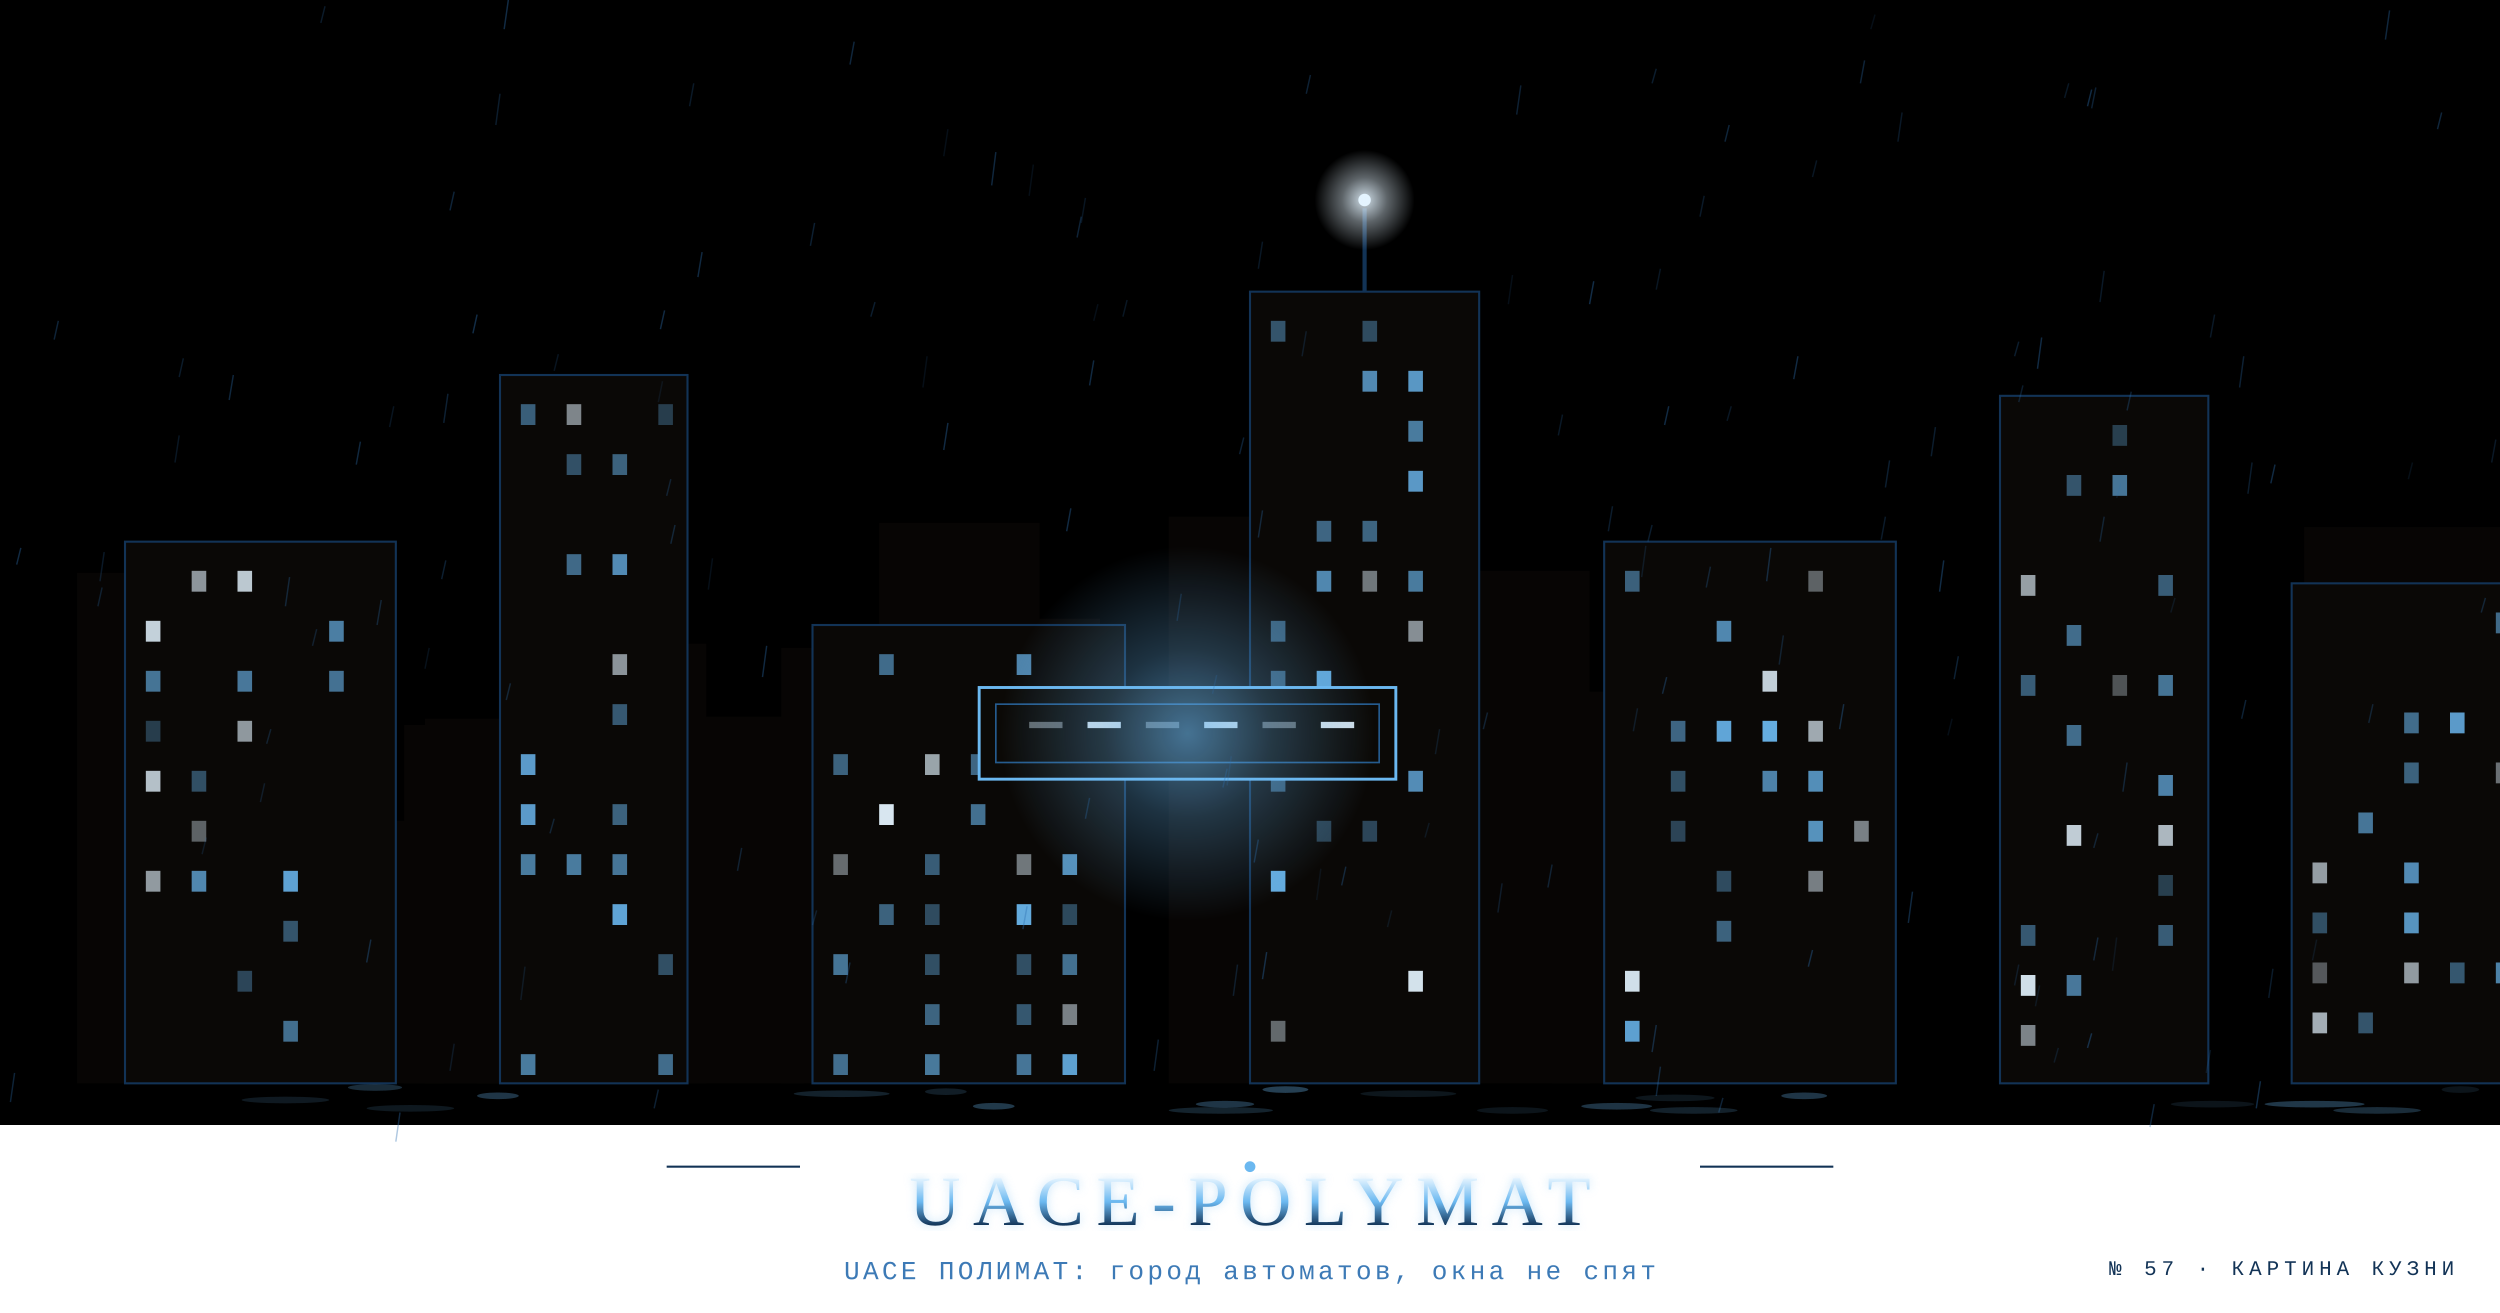
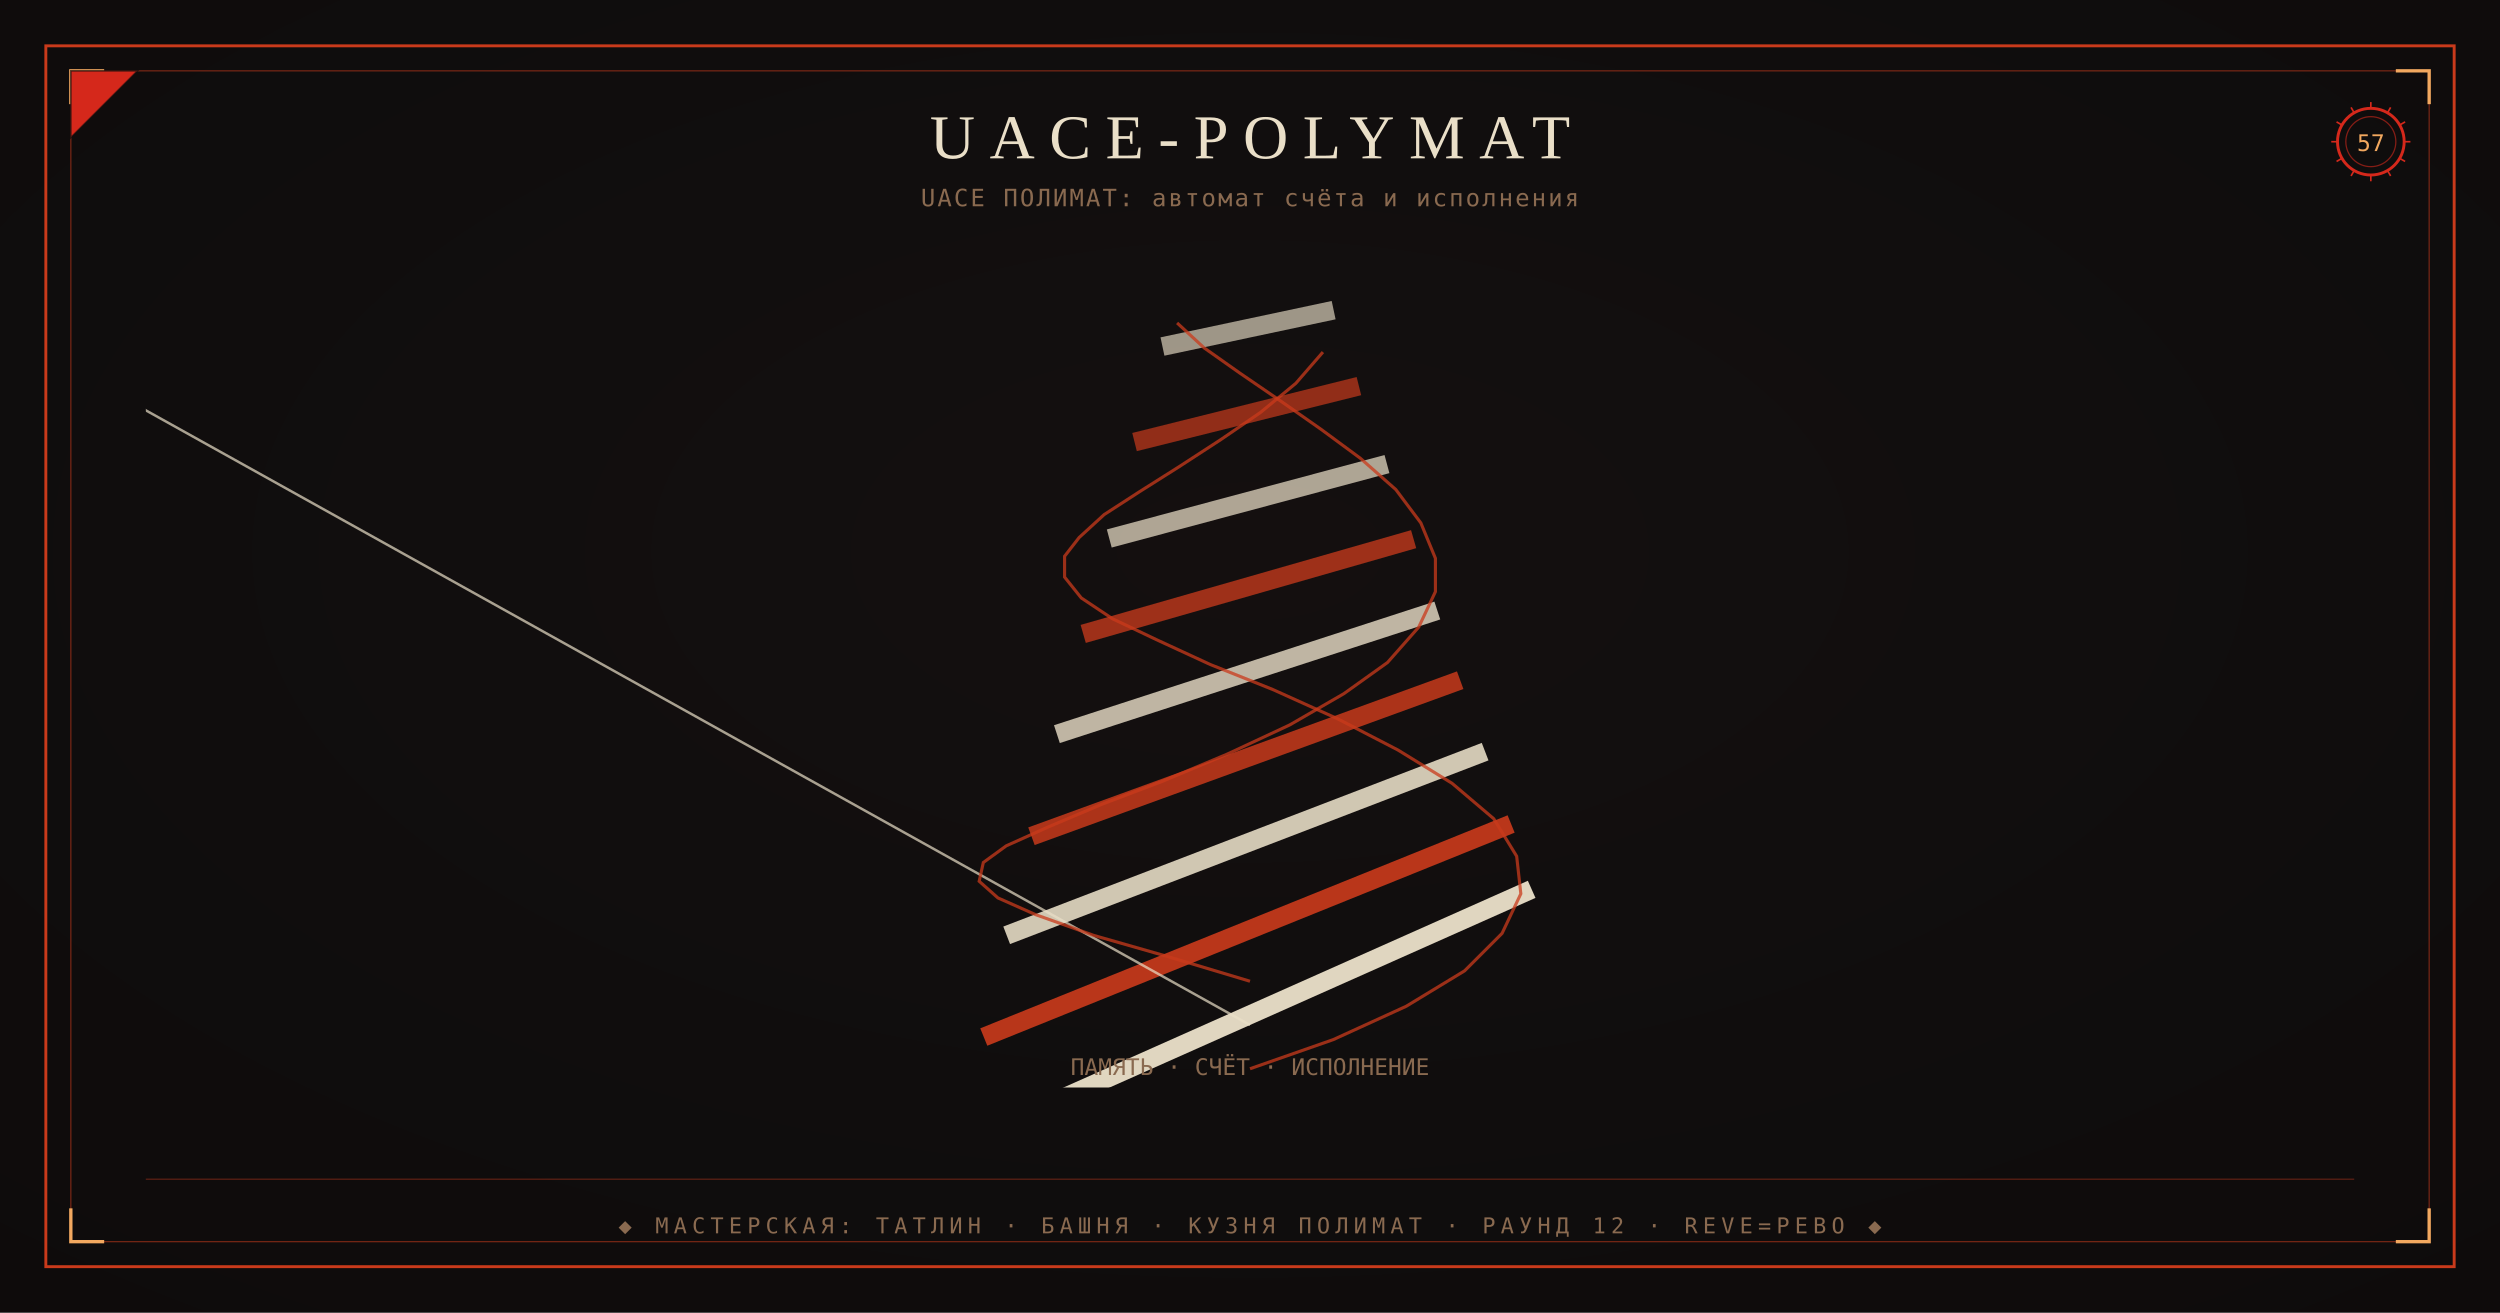
- <svg xmlns="http://www.w3.org/2000/svg" viewBox="0 0 1200 630" width="1200" height="630" role="img">
-   <defs>
-     <linearGradient id="bg" x1="0" y1="0" x2="0" y2="1">
-       <stop offset="0" stop-color="#030202" />
-       <stop offset=".55" stop-color="#0A0705" />
-       <stop offset="1" stop-color="#060403" />
-     </linearGradient>
-     <radialGradient id="vig" cx=".5" cy=".46" r=".75">
-       <stop offset=".55" stop-color="#000" stop-opacity="0" />
-       <stop offset="1" stop-color="#000" stop-opacity=".82" />
-     </radialGradient>
-   </defs>
-   <rect width="1200" height="540" fill="url(#bg)" />
-   <defs>
-     <filter id="neb" x="-20%" y="-20%" width="140%" height="140%">
-       <feTurbulence type="fractalNoise" baseFrequency="0.003 0.012" numOctaves="4" seed="280" result="n" />
-       <feColorMatrix in="n" type="matrix" values="0 0 0 0 0.420  0 0 0 0 0.722  0 0 0 0 0.941  0 0 0 0.72 -0.32" />
-       <feGaussianBlur stdDeviation="2" />
-     </filter>
-     <filter id="neb2" x="-20%" y="-20%" width="140%" height="140%">
-       <feTurbulence type="fractalNoise" baseFrequency="0.007 0.004" numOctaves="3" seed="287" result="n" />
-       <feColorMatrix in="n" type="matrix" values="0 0 0 0 0.788  0 0 0 0 0.659  0 0 0 0 0.361  0 0 0 0.50 -0.52" />
-       <feGaussianBlur stdDeviation="1.6" />
-     </filter>
-     <radialGradient id="gl">
-       <stop offset="0" stop-color="#6BB8F0" stop-opacity="0.6" />
-       <stop offset=".45" stop-color="#6BB8F0" stop-opacity="0.27" />
-       <stop offset="1" stop-color="#6BB8F0" stop-opacity="0" />
-     </radialGradient>
-     <radialGradient id="sg">
-       <stop offset="0" stop-color="#E4F4FF" stop-opacity="0.9" />
-       <stop offset=".45" stop-color="#E4F4FF" stop-opacity="0.41" />
-       <stop offset="1" stop-color="#E4F4FF" stop-opacity="0" />
-     </radialGradient>
-   </defs>
-   <rect width="1200" height="540" opacity="2.20" />
-   <rect x="375" y="311" width="81" height="209" fill="#070504" />
-   <rect x="194" y="348" width="99" height="172" fill="#070504" />
-   <rect x="428" y="297" width="100" height="223" fill="#070504" />
-   <rect x="250" y="310" width="81" height="210" fill="#070504" />
-   <rect x="204" y="345" width="94" height="175" fill="#070504" />
-   <rect x="422" y="251" width="77" height="269" fill="#070504" />
-   <rect x="152" y="394" width="61" height="126" fill="#070504" />
-   <rect x="229" y="378" width="71" height="142" fill="#070504" />
-   <rect x="37" y="275" width="110" height="245" fill="#070504" />
-   <rect x="644" y="274" width="119" height="246" fill="#070504" />
-   <rect x="745" y="332" width="60" height="188" fill="#070504" />
-   <rect x="113" y="304" width="55" height="216" fill="#070504" />
-   <rect x="1106" y="253" width="116" height="267" fill="#070504" />
-   <rect x="561" y="248" width="94" height="272" fill="#070504" />
-   <rect x="331" y="344" width="55" height="176" fill="#070504" />
-   <rect x="279" y="309" width="60" height="211" fill="#070504" />
-   <rect x="60" y="260" width="130" height="260" fill="#0A0806" stroke="#123356" stroke-width="1" />
-   <rect x="92" y="274" width="7" height="10" fill="#E4F4FF" opacity="0.60" />
-   <rect x="114" y="274" width="7" height="10" fill="#E4F4FF" opacity="0.81" />
-   <rect x="70" y="298" width="7" height="10" fill="#E4F4FF" opacity="0.85" />
-   <rect x="158" y="298" width="7" height="10" fill="#6BB8F0" opacity="0.67" />
-   <rect x="70" y="322" width="7" height="10" fill="#6BB8F0" opacity="0.61" />
-   <rect x="114" y="322" width="7" height="10" fill="#6BB8F0" opacity="0.63" />
-   <rect x="158" y="322" width="7" height="10" fill="#6BB8F0" opacity="0.60" />
-   <rect x="70" y="346" width="7" height="10" fill="#6BB8F0" opacity="0.30" />
-   <rect x="114" y="346" width="7" height="10" fill="#E4F4FF" opacity="0.61" />
-   <rect x="70" y="370" width="7" height="10" fill="#E4F4FF" opacity="0.78" />
-   <rect x="92" y="370" width="7" height="10" fill="#6BB8F0" opacity="0.40" />
-   <rect x="92" y="394" width="7" height="10" fill="#E4F4FF" opacity="0.38" />
-   <rect x="70" y="418" width="7" height="10" fill="#E4F4FF" opacity="0.62" />
-   <rect x="92" y="418" width="7" height="10" fill="#6BB8F0" opacity="0.72" />
-   <rect x="136" y="418" width="7" height="10" fill="#6BB8F0" opacity="0.87" />
-   <rect x="136" y="442" width="7" height="10" fill="#6BB8F0" opacity="0.43" />
-   <rect x="114" y="466" width="7" height="10" fill="#6BB8F0" opacity="0.35" />
-   <rect x="136" y="490" width="7" height="10" fill="#6BB8F0" opacity="0.58" />
-   <rect x="240" y="180" width="90" height="340" fill="#0A0806" stroke="#123356" stroke-width="1" />
-   <rect x="250" y="194" width="7" height="10" fill="#6BB8F0" opacity="0.49" />
-   <rect x="272" y="194" width="7" height="10" fill="#E4F4FF" opacity="0.53" />
-   <rect x="316" y="194" width="7" height="10" fill="#6BB8F0" opacity="0.30" />
-   <rect x="272" y="218" width="7" height="10" fill="#6BB8F0" opacity="0.41" />
-   <rect x="294" y="218" width="7" height="10" fill="#6BB8F0" opacity="0.51" />
-   <rect x="272" y="266" width="7" height="10" fill="#6BB8F0" opacity="0.55" />
-   <rect x="294" y="266" width="7" height="10" fill="#6BB8F0" opacity="0.74" />
-   <rect x="294" y="314" width="7" height="10" fill="#E4F4FF" opacity="0.59" />
-   <rect x="294" y="338" width="7" height="10" fill="#6BB8F0" opacity="0.46" />
-   <rect x="250" y="362" width="7" height="10" fill="#6BB8F0" opacity="0.83" />
-   <rect x="250" y="386" width="7" height="10" fill="#6BB8F0" opacity="0.83" />
-   <rect x="294" y="386" width="7" height="10" fill="#6BB8F0" opacity="0.51" />
-   <rect x="250" y="410" width="7" height="10" fill="#6BB8F0" opacity="0.65" />
-   <rect x="272" y="410" width="7" height="10" fill="#6BB8F0" opacity="0.65" />
-   <rect x="294" y="410" width="7" height="10" fill="#6BB8F0" opacity="0.62" />
-   <rect x="294" y="434" width="7" height="10" fill="#6BB8F0" opacity="0.88" />
-   <rect x="316" y="458" width="7" height="10" fill="#6BB8F0" opacity="0.40" />
-   <rect x="250" y="506" width="7" height="10" fill="#6BB8F0" opacity="0.65" />
-   <rect x="316" y="506" width="7" height="10" fill="#6BB8F0" opacity="0.57" />
-   <rect x="390" y="300" width="150" height="220" fill="#0A0806" stroke="#123356" stroke-width="1" />
-   <rect x="422" y="314" width="7" height="10" fill="#6BB8F0" opacity="0.56" />
-   <rect x="488" y="314" width="7" height="10" fill="#6BB8F0" opacity="0.70" />
-   <rect x="488" y="338" width="7" height="10" fill="#6BB8F0" opacity="0.72" />
-   <rect x="400" y="362" width="7" height="10" fill="#6BB8F0" opacity="0.51" />
-   <rect x="444" y="362" width="7" height="10" fill="#E4F4FF" opacity="0.66" />
-   <rect x="466" y="362" width="7" height="10" fill="#6BB8F0" opacity="0.53" />
-   <rect x="422" y="386" width="7" height="10" fill="#E4F4FF" opacity="0.94" />
-   <rect x="466" y="386" width="7" height="10" fill="#6BB8F0" opacity="0.59" />
-   <rect x="400" y="410" width="7" height="10" fill="#E4F4FF" opacity="0.42" />
-   <rect x="444" y="410" width="7" height="10" fill="#6BB8F0" opacity="0.48" />
-   <rect x="488" y="410" width="7" height="10" fill="#E4F4FF" opacity="0.47" />
-   <rect x="510" y="410" width="7" height="10" fill="#6BB8F0" opacity="0.77" />
-   <rect x="422" y="434" width="7" height="10" fill="#6BB8F0" opacity="0.51" />
-   <rect x="444" y="434" width="7" height="10" fill="#6BB8F0" opacity="0.38" />
-   <rect x="488" y="434" width="7" height="10" fill="#6BB8F0" opacity="0.92" />
-   <rect x="510" y="434" width="7" height="10" fill="#6BB8F0" opacity="0.37" />
-   <rect x="400" y="458" width="7" height="10" fill="#6BB8F0" opacity="0.61" />
-   <rect x="444" y="458" width="7" height="10" fill="#6BB8F0" opacity="0.40" />
-   <rect x="488" y="458" width="7" height="10" fill="#6BB8F0" opacity="0.40" />
-   <rect x="510" y="458" width="7" height="10" fill="#6BB8F0" opacity="0.59" />
-   <rect x="444" y="482" width="7" height="10" fill="#6BB8F0" opacity="0.52" />
-   <rect x="488" y="482" width="7" height="10" fill="#6BB8F0" opacity="0.45" />
-   <rect x="510" y="482" width="7" height="10" fill="#E4F4FF" opacity="0.51" />
-   <rect x="400" y="506" width="7" height="10" fill="#6BB8F0" opacity="0.58" />
-   <rect x="444" y="506" width="7" height="10" fill="#6BB8F0" opacity="0.64" />
-   <rect x="488" y="506" width="7" height="10" fill="#6BB8F0" opacity="0.62" />
-   <rect x="510" y="506" width="7" height="10" fill="#6BB8F0" opacity="0.86" />
-   <rect x="600" y="140" width="110" height="380" fill="#0A0806" stroke="#123356" stroke-width="1" />
-   <rect x="610" y="154" width="7" height="10" fill="#6BB8F0" opacity="0.43" />
-   <rect x="654" y="154" width="7" height="10" fill="#6BB8F0" opacity="0.38" />
-   <rect x="654" y="178" width="7" height="10" fill="#6BB8F0" opacity="0.73" />
-   <rect x="676" y="178" width="7" height="10" fill="#6BB8F0" opacity="0.81" />
-   <rect x="676" y="202" width="7" height="10" fill="#6BB8F0" opacity="0.65" />
-   <rect x="676" y="226" width="7" height="10" fill="#6BB8F0" opacity="0.82" />
-   <rect x="632" y="250" width="7" height="10" fill="#6BB8F0" opacity="0.53" />
-   <rect x="654" y="250" width="7" height="10" fill="#6BB8F0" opacity="0.52" />
-   <rect x="632" y="274" width="7" height="10" fill="#6BB8F0" opacity="0.72" />
-   <rect x="654" y="274" width="7" height="10" fill="#E4F4FF" opacity="0.47" />
-   <rect x="676" y="274" width="7" height="10" fill="#6BB8F0" opacity="0.65" />
-   <rect x="610" y="298" width="7" height="10" fill="#6BB8F0" opacity="0.49" />
-   <rect x="676" y="298" width="7" height="10" fill="#E4F4FF" opacity="0.57" />
-   <rect x="610" y="322" width="7" height="10" fill="#6BB8F0" opacity="0.48" />
-   <rect x="632" y="322" width="7" height="10" fill="#6BB8F0" opacity="0.89" />
-   <rect x="610" y="346" width="7" height="10" fill="#E4F4FF" opacity="0.31" />
-   <rect x="610" y="370" width="7" height="10" fill="#6BB8F0" opacity="0.46" />
-   <rect x="676" y="370" width="7" height="10" fill="#6BB8F0" opacity="0.75" />
-   <rect x="632" y="394" width="7" height="10" fill="#6BB8F0" opacity="0.33" />
-   <rect x="654" y="394" width="7" height="10" fill="#6BB8F0" opacity="0.35" />
-   <rect x="610" y="418" width="7" height="10" fill="#6BB8F0" opacity="0.92" />
-   <rect x="676" y="466" width="7" height="10" fill="#E4F4FF" opacity="0.92" />
-   <rect x="610" y="490" width="7" height="10" fill="#E4F4FF" opacity="0.41" />
-   <line x1="655" y1="140" x2="655" y2="100" stroke="#123356" stroke-width="2" />
-   <circle cx="655" cy="96" r="3" fill="#E4F4FF" />
-   <circle cx="655.0" cy="96.0" r="24.0" fill="url(#sg)" />
-   <rect x="770" y="260" width="140" height="260" fill="#0A0806" stroke="#123356" stroke-width="1" />
-   <rect x="780" y="274" width="7" height="10" fill="#6BB8F0" opacity="0.50" />
-   <rect x="868" y="274" width="7" height="10" fill="#E4F4FF" opacity="0.38" />
-   <rect x="824" y="298" width="7" height="10" fill="#6BB8F0" opacity="0.72" />
-   <rect x="846" y="322" width="7" height="10" fill="#E4F4FF" opacity="0.84" />
-   <rect x="802" y="346" width="7" height="10" fill="#6BB8F0" opacity="0.53" />
-   <rect x="824" y="346" width="7" height="10" fill="#6BB8F0" opacity="0.89" />
-   <rect x="846" y="346" width="7" height="10" fill="#6BB8F0" opacity="0.93" />
-   <rect x="868" y="346" width="7" height="10" fill="#E4F4FF" opacity="0.68" />
-   <rect x="802" y="370" width="7" height="10" fill="#6BB8F0" opacity="0.40" />
-   <rect x="846" y="370" width="7" height="10" fill="#6BB8F0" opacity="0.69" />
-   <rect x="868" y="370" width="7" height="10" fill="#6BB8F0" opacity="0.76" />
-   <rect x="802" y="394" width="7" height="10" fill="#6BB8F0" opacity="0.34" />
-   <rect x="868" y="394" width="7" height="10" fill="#6BB8F0" opacity="0.78" />
-   <rect x="890" y="394" width="7" height="10" fill="#E4F4FF" opacity="0.51" />
-   <rect x="824" y="418" width="7" height="10" fill="#6BB8F0" opacity="0.38" />
-   <rect x="868" y="418" width="7" height="10" fill="#E4F4FF" opacity="0.50" />
-   <rect x="824" y="442" width="7" height="10" fill="#6BB8F0" opacity="0.51" />
-   <rect x="780" y="466" width="7" height="10" fill="#E4F4FF" opacity="0.91" />
-   <rect x="780" y="490" width="7" height="10" fill="#6BB8F0" opacity="0.86" />
-   <rect x="960" y="190" width="100" height="330" fill="#0A0806" stroke="#123356" stroke-width="1" />
-   <rect x="1014" y="204" width="7" height="10" fill="#6BB8F0" opacity="0.31" />
-   <rect x="992" y="228" width="7" height="10" fill="#6BB8F0" opacity="0.43" />
-   <rect x="1014" y="228" width="7" height="10" fill="#6BB8F0" opacity="0.62" />
-   <rect x="970" y="276" width="7" height="10" fill="#E4F4FF" opacity="0.64" />
-   <rect x="1036" y="276" width="7" height="10" fill="#6BB8F0" opacity="0.48" />
-   <rect x="992" y="300" width="7" height="10" fill="#6BB8F0" opacity="0.57" />
-   <rect x="970" y="324" width="7" height="10" fill="#6BB8F0" opacity="0.48" />
-   <rect x="1014" y="324" width="7" height="10" fill="#E4F4FF" opacity="0.32" />
-   <rect x="1036" y="324" width="7" height="10" fill="#6BB8F0" opacity="0.61" />
-   <rect x="992" y="348" width="7" height="10" fill="#6BB8F0" opacity="0.57" />
-   <rect x="1036" y="372" width="7" height="10" fill="#6BB8F0" opacity="0.69" />
-   <rect x="992" y="396" width="7" height="10" fill="#E4F4FF" opacity="0.83" />
-   <rect x="1036" y="396" width="7" height="10" fill="#E4F4FF" opacity="0.74" />
-   <rect x="1036" y="420" width="7" height="10" fill="#6BB8F0" opacity="0.31" />
-   <rect x="970" y="444" width="7" height="10" fill="#6BB8F0" opacity="0.46" />
-   <rect x="1036" y="444" width="7" height="10" fill="#6BB8F0" opacity="0.48" />
-   <rect x="970" y="468" width="7" height="10" fill="#E4F4FF" opacity="0.91" />
-   <rect x="992" y="468" width="7" height="10" fill="#6BB8F0" opacity="0.63" />
-   <rect x="970" y="492" width="7" height="10" fill="#E4F4FF" opacity="0.52" />
-   <rect x="1100" y="280" width="130" height="240" fill="#0A0806" stroke="#123356" stroke-width="1" />
-   <rect x="1198" y="294" width="7" height="10" fill="#6BB8F0" opacity="0.55" />
-   <rect x="1154" y="342" width="7" height="10" fill="#6BB8F0" opacity="0.57" />
-   <rect x="1176" y="342" width="7" height="10" fill="#6BB8F0" opacity="0.83" />
-   <rect x="1154" y="366" width="7" height="10" fill="#6BB8F0" opacity="0.51" />
-   <rect x="1198" y="366" width="7" height="10" fill="#E4F4FF" opacity="0.44" />
-   <rect x="1132" y="390" width="7" height="10" fill="#6BB8F0" opacity="0.62" />
-   <rect x="1110" y="414" width="7" height="10" fill="#E4F4FF" opacity="0.63" />
-   <rect x="1154" y="414" width="7" height="10" fill="#6BB8F0" opacity="0.74" />
-   <rect x="1110" y="438" width="7" height="10" fill="#6BB8F0" opacity="0.40" />
-   <rect x="1154" y="438" width="7" height="10" fill="#6BB8F0" opacity="0.79" />
-   <rect x="1110" y="462" width="7" height="10" fill="#E4F4FF" opacity="0.34" />
-   <rect x="1154" y="462" width="7" height="10" fill="#E4F4FF" opacity="0.62" />
-   <rect x="1176" y="462" width="7" height="10" fill="#6BB8F0" opacity="0.45" />
-   <rect x="1198" y="462" width="7" height="10" fill="#6BB8F0" opacity="0.68" />
-   <rect x="1110" y="486" width="7" height="10" fill="#E4F4FF" opacity="0.70" />
-   <rect x="1132" y="486" width="7" height="10" fill="#6BB8F0" opacity="0.43" />
-   <rect x="470" y="330" width="200" height="44" fill="#0B0906" stroke="#6BB8F0" stroke-width="1.4" />
-   <rect x="478" y="338" width="184" height="28" fill="none" stroke="#2C6FB0" stroke-width=".8" opacity=".8" />
-   <line x1="494" y1="348" x2="510" y2="348" stroke="#E4F4FF" stroke-width="3" opacity="0.40" />
-   <line x1="522" y1="348" x2="538" y2="348" stroke="#E4F4FF" stroke-width="3" opacity="0.90" />
-   <line x1="550" y1="348" x2="566" y2="348" stroke="#E4F4FF" stroke-width="3" opacity="0.40" />
-   <line x1="578" y1="348" x2="594" y2="348" stroke="#E4F4FF" stroke-width="3" opacity="0.90" />
-   <line x1="606" y1="348" x2="622" y2="348" stroke="#E4F4FF" stroke-width="3" opacity="0.40" />
-   <line x1="634" y1="348" x2="650" y2="348" stroke="#E4F4FF" stroke-width="3" opacity="0.90" />
-   <circle cx="570.0" cy="352.0" r="90.0" fill="url(#gl)" />
-   <line x1="831" y1="195" x2="829" y2="202" stroke="#2C6FB0" stroke-width=".7" opacity="0.21" />
-   <line x1="173" y1="212" x2="171" y2="223" stroke="#2C6FB0" stroke-width=".7" opacity="0.36" />
-   <line x1="7" y1="515" x2="5" y2="529" stroke="#2C6FB0" stroke-width=".7" opacity="0.32" />
-   <line x1="1007" y1="450" x2="1005" y2="461" stroke="#2C6FB0" stroke-width=".7" opacity="0.32" />
-   <line x1="606" y1="116" x2="604" y2="129" stroke="#2C6FB0" stroke-width=".7" opacity="0.21" />
-   <line x1="795" y1="33" x2="793" y2="40" stroke="#2C6FB0" stroke-width=".7" opacity="0.26" />
-   <line x1="774" y1="243" x2="772" y2="255" stroke="#2C6FB0" stroke-width=".7" opacity="0.25" />
-   <line x1="478" y1="73" x2="476" y2="89" stroke="#2C6FB0" stroke-width=".7" opacity="0.35" />
-   <line x1="1158" y1="222" x2="1156" y2="230" stroke="#2C6FB0" stroke-width=".7" opacity="0.14" />
-   <line x1="318" y1="183" x2="316" y2="193" stroke="#2C6FB0" stroke-width=".7" opacity="0.13" />
-   <line x1="244" y1="0" x2="242" y2="14" stroke="#2C6FB0" stroke-width=".7" opacity="0.39" />
-   <line x1="993" y1="40" x2="991" y2="47" stroke="#2C6FB0" stroke-width=".7" opacity="0.21" />
-   <line x1="112" y1="180" x2="110" y2="192" stroke="#2C6FB0" stroke-width=".7" opacity="0.35" />
-   <line x1="514" y1="244" x2="512" y2="255" stroke="#2C6FB0" stroke-width=".7" opacity="0.38" />
-   <line x1="589" y1="369" x2="587" y2="378" stroke="#2C6FB0" stroke-width=".7" opacity="0.31" />
-   <line x1="252" y1="464" x2="250" y2="480" stroke="#2C6FB0" stroke-width=".7" opacity="0.18" />
-   <line x1="686" y1="395" x2="684" y2="402" stroke="#2C6FB0" stroke-width=".7" opacity="0.16" />
-   <line x1="28" y1="154" x2="26" y2="163" stroke="#2C6FB0" stroke-width=".7" opacity="0.32" />
-   <line x1="556" y1="499" x2="554" y2="514" stroke="#2C6FB0" stroke-width=".7" opacity="0.29" />
-   <line x1="597" y1="210" x2="595" y2="218" stroke="#2C6FB0" stroke-width=".7" opacity="0.29" />
-   <line x1="192" y1="534" x2="190" y2="548" stroke="#2C6FB0" stroke-width=".7" opacity="0.38" />
-   <line x1="130" y1="350" x2="128" y2="357" stroke="#2C6FB0" stroke-width=".7" opacity="0.25" />
-   <line x1="646" y1="416" x2="644" y2="425" stroke="#2C6FB0" stroke-width=".7" opacity="0.31" />
-   <line x1="519" y1="104" x2="517" y2="114" stroke="#2C6FB0" stroke-width=".7" opacity="0.31" />
-   <line x1="183" y1="288" x2="181" y2="300" stroke="#2C6FB0" stroke-width=".7" opacity="0.29" />
-   <line x1="1023" y1="188" x2="1021" y2="197" stroke="#2C6FB0" stroke-width=".7" opacity="0.29" />
-   <line x1="856" y1="305" x2="854" y2="319" stroke="#2C6FB0" stroke-width=".7" opacity="0.25" />
-   <line x1="818" y1="94" x2="816" y2="104" stroke="#2C6FB0" stroke-width=".7" opacity="0.23" />
-   <line x1="420" y1="145" x2="418" y2="152" stroke="#2C6FB0" stroke-width=".7" opacity="0.26" />
-   <line x1="1004" y1="43" x2="1002" y2="51" stroke="#2C6FB0" stroke-width=".7" opacity="0.39" />
-   <line x1="721" y1="424" x2="719" y2="438" stroke="#2C6FB0" stroke-width=".7" opacity="0.22" />
-   <line x1="178" y1="451" x2="176" y2="462" stroke="#2C6FB0" stroke-width=".7" opacity="0.35" />
-   <line x1="214" y1="269" x2="212" y2="278" stroke="#2C6FB0" stroke-width=".7" opacity="0.28" />
-   <line x1="88" y1="172" x2="86" y2="181" stroke="#2C6FB0" stroke-width=".7" opacity="0.24" />
-   <line x1="206" y1="311" x2="204" y2="321" stroke="#2C6FB0" stroke-width=".7" opacity="0.15" />
-   <line x1="830" y1="60" x2="828" y2="68" stroke="#2C6FB0" stroke-width=".7" opacity="0.33" />
-   <line x1="49" y1="282" x2="47" y2="291" stroke="#2C6FB0" stroke-width=".7" opacity="0.26" />
-   <line x1="905" y1="248" x2="903" y2="259" stroke="#2C6FB0" stroke-width=".7" opacity="0.24" />
-   <line x1="1007" y1="400" x2="1005" y2="407" stroke="#2C6FB0" stroke-width=".7" opacity="0.27" />
-   <line x1="455" y1="62" x2="453" y2="75" stroke="#2C6FB0" stroke-width=".7" opacity="0.13" />
-   <line x1="356" y1="407" x2="354" y2="418" stroke="#2C6FB0" stroke-width=".7" opacity="0.27" />
-   <line x1="392" y1="437" x2="390" y2="444" stroke="#2C6FB0" stroke-width=".7" opacity="0.23" />
-   <line x1="629" y1="36" x2="627" y2="45" stroke="#2C6FB0" stroke-width=".7" opacity="0.30" />
-   <line x1="634" y1="417" x2="632" y2="432" stroke="#2C6FB0" stroke-width=".7" opacity="0.12" />
-   <line x1="342" y1="268" x2="340" y2="283" stroke="#2C6FB0" stroke-width=".7" opacity="0.14" />
-   <line x1="1018" y1="232" x2="1016" y2="239" stroke="#2C6FB0" stroke-width=".7" opacity="0.14" />
-   <line x1="156" y1="3" x2="154" y2="11" stroke="#2C6FB0" stroke-width=".7" opacity="0.24" />
-   <line x1="324" y1="252" x2="322" y2="261" stroke="#2C6FB0" stroke-width=".7" opacity="0.30" />
-   <line x1="584" y1="324" x2="582" y2="333" stroke="#2C6FB0" stroke-width=".7" opacity="0.22" />
-   <line x1="319" y1="149" x2="317" y2="158" stroke="#2C6FB0" stroke-width=".7" opacity="0.38" />
-   <line x1="940" y1="315" x2="938" y2="326" stroke="#2C6FB0" stroke-width=".7" opacity="0.30" />
-   <line x1="933" y1="269" x2="931" y2="284" stroke="#2C6FB0" stroke-width=".7" opacity="0.39" />
-   <line x1="1198" y1="211" x2="1196" y2="222" stroke="#2C6FB0" stroke-width=".7" opacity="0.22" />
-   <line x1="872" y1="77" x2="870" y2="85" stroke="#2C6FB0" stroke-width=".7" opacity="0.20" />
-   <line x1="714" y1="342" x2="712" y2="350" stroke="#2C6FB0" stroke-width=".7" opacity="0.27" />
-   <line x1="1077" y1="171" x2="1075" y2="186" stroke="#2C6FB0" stroke-width=".7" opacity="0.30" />
-   <line x1="1044" y1="287" x2="1042" y2="294" stroke="#2C6FB0" stroke-width=".7" opacity="0.16" />
-   <line x1="668" y1="437" x2="666" y2="445" stroke="#2C6FB0" stroke-width=".7" opacity="0.15" />
-   <line x1="86" y1="209" x2="84" y2="222" stroke="#2C6FB0" stroke-width=".7" opacity="0.20" />
-   <line x1="918" y1="428" x2="916" y2="443" stroke="#2C6FB0" stroke-width=".7" opacity="0.36" />
-   <line x1="1091" y1="465" x2="1089" y2="479" stroke="#2C6FB0" stroke-width=".7" opacity="0.24" />
-   <line x1="907" y1="221" x2="905" y2="234" stroke="#2C6FB0" stroke-width=".7" opacity="0.27" />
-   <line x1="496" y1="79" x2="494" y2="94" stroke="#2C6FB0" stroke-width=".7" opacity="0.13" />
-   <line x1="790" y1="262" x2="788" y2="277" stroke="#2C6FB0" stroke-width=".7" opacity="0.19" />
-   <line x1="245" y1="328" x2="243" y2="336" stroke="#2C6FB0" stroke-width=".7" opacity="0.30" />
-   <line x1="937" y1="345" x2="935" y2="353" stroke="#2C6FB0" stroke-width=".7" opacity="0.13" />
-   <line x1="541" y1="144" x2="539" y2="152" stroke="#2C6FB0" stroke-width=".7" opacity="0.20" />
-   <line x1="189" y1="195" x2="187" y2="205" stroke="#2C6FB0" stroke-width=".7" opacity="0.18" />
-   <line x1="793" y1="252" x2="791" y2="260" stroke="#2C6FB0" stroke-width=".7" opacity="0.26" />
-   <line x1="797" y1="129" x2="795" y2="139" stroke="#2C6FB0" stroke-width=".7" opacity="0.20" />
-   <line x1="240" y1="45" x2="238" y2="60" stroke="#2C6FB0" stroke-width=".7" opacity="0.25" />
-   <line x1="445" y1="171" x2="443" y2="186" stroke="#2C6FB0" stroke-width=".7" opacity="0.13" />
-   <line x1="594" y1="463" x2="592" y2="478" stroke="#2C6FB0" stroke-width=".7" opacity="0.24" />
-   <line x1="408" y1="462" x2="406" y2="472" stroke="#2C6FB0" stroke-width=".7" opacity="0.31" />
-   <line x1="1006" y1="42" x2="1004" y2="52" stroke="#2C6FB0" stroke-width=".7" opacity="0.29" />
-   <line x1="969" y1="164" x2="967" y2="171" stroke="#2C6FB0" stroke-width=".7" opacity="0.26" />
-   <line x1="218" y1="92" x2="216" y2="101" stroke="#2C6FB0" stroke-width=".7" opacity="0.32" />
-   <line x1="850" y1="263" x2="848" y2="279" stroke="#2C6FB0" stroke-width=".7" opacity="0.34" />
-   <line x1="1112" y1="451" x2="1110" y2="461" stroke="#2C6FB0" stroke-width=".7" opacity="0.15" />
-   <line x1="50" y1="265" x2="48" y2="279" stroke="#2C6FB0" stroke-width=".7" opacity="0.22" />
-   <line x1="1147" y1="5" x2="1145" y2="19" stroke="#2C6FB0" stroke-width=".7" opacity="0.35" />
-   <line x1="980" y1="162" x2="978" y2="177" stroke="#2C6FB0" stroke-width=".7" opacity="0.38" />
-   <line x1="969" y1="463" x2="967" y2="473" stroke="#2C6FB0" stroke-width=".7" opacity="0.20" />
-   <line x1="827" y1="527" x2="825" y2="534" stroke="#2C6FB0" stroke-width=".7" opacity="0.31" />
-   <line x1="127" y1="376" x2="125" y2="385" stroke="#2C6FB0" stroke-width=".7" opacity="0.21" />
-   <line x1="10" y1="263" x2="8" y2="271" stroke="#2C6FB0" stroke-width=".7" opacity="0.38" />
-   <line x1="391" y1="107" x2="389" y2="118" stroke="#2C6FB0" stroke-width=".7" opacity="0.28" />
-   <line x1="1172" y1="54" x2="1170" y2="62" stroke="#2C6FB0" stroke-width=".7" opacity="0.34" />
-   <line x1="152" y1="302" x2="150" y2="310" stroke="#2C6FB0" stroke-width=".7" opacity="0.24" />
-   <line x1="900" y1="7" x2="898" y2="14" stroke="#2C6FB0" stroke-width=".7" opacity="0.13" />
-   <line x1="333" y1="40" x2="331" y2="51" stroke="#2C6FB0" stroke-width=".7" opacity="0.23" />
-   <line x1="455" y1="203" x2="453" y2="216" stroke="#2C6FB0" stroke-width=".7" opacity="0.38" />
-   <line x1="1034" y1="530" x2="1032" y2="541" stroke="#2C6FB0" stroke-width=".7" opacity="0.33" />
-   <line x1="322" y1="230" x2="320" y2="238" stroke="#2C6FB0" stroke-width=".7" opacity="0.26" />
-   <line x1="1021" y1="366" x2="1019" y2="380" stroke="#2C6FB0" stroke-width=".7" opacity="0.29" />
-   <line x1="979" y1="473" x2="977" y2="483" stroke="#2C6FB0" stroke-width=".7" opacity="0.16" />
-   <line x1="1010" y1="130" x2="1008" y2="145" stroke="#2C6FB0" stroke-width=".7" opacity="0.22" />
-   <line x1="1081" y1="222" x2="1079" y2="237" stroke="#2C6FB0" stroke-width=".7" opacity="0.25" />
-   <line x1="988" y1="503" x2="986" y2="510" stroke="#2C6FB0" stroke-width=".7" opacity="0.19" />
-   <line x1="800" y1="325" x2="798" y2="333" stroke="#2C6FB0" stroke-width=".7" opacity="0.33" />
-   <line x1="765" y1="135" x2="763" y2="146" stroke="#2C6FB0" stroke-width=".7" opacity="0.40" />
-   <line x1="786" y1="340" x2="784" y2="351" stroke="#2C6FB0" stroke-width=".7" opacity="0.20" />
-   <line x1="745" y1="415" x2="743" y2="426" stroke="#2C6FB0" stroke-width=".7" opacity="0.28" />
-   <line x1="606" y1="245" x2="604" y2="258" stroke="#2C6FB0" stroke-width=".7" opacity="0.31" />
-   <line x1="608" y1="457" x2="606" y2="470" stroke="#2C6FB0" stroke-width=".7" opacity="0.38" />
-   <line x1="1193" y1="287" x2="1191" y2="294" stroke="#2C6FB0" stroke-width=".7" opacity="0.29" />
-   <line x1="229" y1="151" x2="227" y2="160" stroke="#2C6FB0" stroke-width=".7" opacity="0.40" />
-   <line x1="368" y1="310" x2="366" y2="325" stroke="#2C6FB0" stroke-width=".7" opacity="0.37" />
-   <line x1="863" y1="171" x2="861" y2="182" stroke="#2C6FB0" stroke-width=".7" opacity="0.38" />
-   <line x1="527" y1="146" x2="525" y2="154" stroke="#2C6FB0" stroke-width=".7" opacity="0.13" />
-   <line x1="750" y1="199" x2="748" y2="209" stroke="#2C6FB0" stroke-width=".7" opacity="0.22" />
-   <line x1="1092" y1="223" x2="1090" y2="232" stroke="#2C6FB0" stroke-width=".7" opacity="0.38" />
-   <line x1="493" y1="435" x2="491" y2="446" stroke="#2C6FB0" stroke-width=".7" opacity="0.38" />
-   <line x1="215" y1="189" x2="213" y2="203" stroke="#2C6FB0" stroke-width=".7" opacity="0.29" />
-   <line x1="1004" y1="496" x2="1002" y2="503" stroke="#2C6FB0" stroke-width=".7" opacity="0.39" />
-   <line x1="523" y1="383" x2="521" y2="393" stroke="#2C6FB0" stroke-width=".7" opacity="0.31" />
-   <line x1="525" y1="173" x2="523" y2="185" stroke="#2C6FB0" stroke-width=".7" opacity="0.37" />
-   <line x1="797" y1="512" x2="795" y2="526" stroke="#2C6FB0" stroke-width=".7" opacity="0.33" />
-   <line x1="726" y1="132" x2="724" y2="146" stroke="#2C6FB0" stroke-width=".7" opacity="0.13" />
-   <line x1="99" y1="402" x2="97" y2="410" stroke="#2C6FB0" stroke-width=".7" opacity="0.18" />
-   <line x1="604" y1="403" x2="602" y2="414" stroke="#2C6FB0" stroke-width=".7" opacity="0.35" />
-   <line x1="1139" y1="338" x2="1137" y2="347" stroke="#2C6FB0" stroke-width=".7" opacity="0.27" />
-   <line x1="691" y1="350" x2="689" y2="362" stroke="#2C6FB0" stroke-width=".7" opacity="0.18" />
-   <line x1="1010" y1="248" x2="1008" y2="260" stroke="#2C6FB0" stroke-width=".7" opacity="0.27" />
-   <line x1="218" y1="501" x2="216" y2="514" stroke="#2C6FB0" stroke-width=".7" opacity="0.19" />
-   <line x1="821" y1="272" x2="819" y2="282" stroke="#2C6FB0" stroke-width=".7" opacity="0.27" />
-   <line x1="266" y1="393" x2="264" y2="400" stroke="#2C6FB0" stroke-width=".7" opacity="0.28" />
-   <line x1="913" y1="54" x2="911" y2="68" stroke="#2C6FB0" stroke-width=".7" opacity="0.22" />
-   <line x1="337" y1="121" x2="335" y2="133" stroke="#2C6FB0" stroke-width=".7" opacity="0.37" />
-   <line x1="627" y1="159" x2="625" y2="171" stroke="#2C6FB0" stroke-width=".7" opacity="0.20" />
-   <line x1="1063" y1="151" x2="1061" y2="162" stroke="#2C6FB0" stroke-width=".7" opacity="0.22" />
-   <line x1="1078" y1="336" x2="1076" y2="345" stroke="#2C6FB0" stroke-width=".7" opacity="0.30" />
-   <line x1="1061" y1="504" x2="1059" y2="515" stroke="#2C6FB0" stroke-width=".7" opacity="0.19" />
-   <line x1="795" y1="492" x2="793" y2="505" stroke="#2C6FB0" stroke-width=".7" opacity="0.34" />
-   <line x1="929" y1="205" x2="927" y2="219" stroke="#2C6FB0" stroke-width=".7" opacity="0.26" />
-   <line x1="521" y1="95" x2="519" y2="107" stroke="#2C6FB0" stroke-width=".7" opacity="0.19" />
-   <line x1="885" y1="338" x2="883" y2="350" stroke="#2C6FB0" stroke-width=".7" opacity="0.36" />
-   <line x1="268" y1="170" x2="266" y2="178" stroke="#2C6FB0" stroke-width=".7" opacity="0.18" />
-   <line x1="591" y1="363" x2="589" y2="377" stroke="#2C6FB0" stroke-width=".7" opacity="0.21" />
-   <line x1="567" y1="285" x2="565" y2="298" stroke="#2C6FB0" stroke-width=".7" opacity="0.26" />
-   <line x1="1085" y1="519" x2="1083" y2="532" stroke="#2C6FB0" stroke-width=".7" opacity="0.40" />
-   <line x1="870" y1="456" x2="868" y2="464" stroke="#2C6FB0" stroke-width=".7" opacity="0.37" />
-   <line x1="1016" y1="450" x2="1014" y2="466" stroke="#2C6FB0" stroke-width=".7" opacity="0.14" />
-   <line x1="971" y1="185" x2="969" y2="193" stroke="#2C6FB0" stroke-width=".7" opacity="0.25" />
-   <line x1="316" y1="523" x2="314" y2="532" stroke="#2C6FB0" stroke-width=".7" opacity="0.29" />
-   <line x1="730" y1="41" x2="728" y2="55" stroke="#2C6FB0" stroke-width=".7" opacity="0.29" />
-   <line x1="410" y1="20" x2="408" y2="31" stroke="#2C6FB0" stroke-width=".7" opacity="0.34" />
-   <line x1="895" y1="29" x2="893" y2="40" stroke="#2C6FB0" stroke-width=".7" opacity="0.32" />
-   <line x1="801" y1="195" x2="799" y2="204" stroke="#2C6FB0" stroke-width=".7" opacity="0.38" />
-   <line x1="139" y1="277" x2="137" y2="291" stroke="#2C6FB0" stroke-width=".7" opacity="0.30" />
-   <ellipse cx="239" cy="526" rx="10" ry="1.6" fill="#6BB8F0" opacity="0.29" />
-   <ellipse cx="1181" cy="523" rx="9" ry="1.6" fill="#6BB8F0" opacity="0.11" />
-   <ellipse cx="477" cy="531" rx="10" ry="1.6" fill="#6BB8F0" opacity="0.31" />
-   <ellipse cx="1062" cy="530" rx="20" ry="1.6" fill="#6BB8F0" opacity="0.11" />
-   <ellipse cx="1111" cy="530" rx="24" ry="1.6" fill="#6BB8F0" opacity="0.30" />
-   <ellipse cx="586" cy="533" rx="25" ry="1.6" fill="#6BB8F0" opacity="0.19" />
-   <ellipse cx="180" cy="522" rx="13" ry="1.6" fill="#6BB8F0" opacity="0.24" />
-   <ellipse cx="454" cy="524" rx="10" ry="1.6" fill="#6BB8F0" opacity="0.16" />
-   <ellipse cx="404" cy="525" rx="23" ry="1.6" fill="#6BB8F0" opacity="0.18" />
-   <ellipse cx="137" cy="528" rx="21" ry="1.6" fill="#6BB8F0" opacity="0.14" />
-   <ellipse cx="726" cy="533" rx="17" ry="1.6" fill="#6BB8F0" opacity="0.11" />
-   <ellipse cx="776" cy="531" rx="17" ry="1.6" fill="#6BB8F0" opacity="0.28" />
-   <ellipse cx="617" cy="523" rx="11" ry="1.6" fill="#6BB8F0" opacity="0.34" />
-   <ellipse cx="813" cy="533" rx="21" ry="1.6" fill="#6BB8F0" opacity="0.18" />
-   <ellipse cx="804" cy="527" rx="19" ry="1.6" fill="#6BB8F0" opacity="0.12" />
-   <ellipse cx="1141" cy="533" rx="21" ry="1.6" fill="#6BB8F0" opacity="0.24" />
-   <ellipse cx="676" cy="525" rx="23" ry="1.6" fill="#6BB8F0" opacity="0.12" />
-   <ellipse cx="197" cy="532" rx="21" ry="1.6" fill="#6BB8F0" opacity="0.13" />
-   <ellipse cx="866" cy="526" rx="11" ry="1.6" fill="#6BB8F0" opacity="0.29" />
-   <ellipse cx="588" cy="530" rx="14" ry="1.6" fill="#6BB8F0" opacity="0.29" />
-   <linearGradient id="gtxt" x1="0" y1="0" x2="0" y2="1">
-     <stop offset="0" stop-color="#E4F4FF" />
-     <stop offset=".5" stop-color="#6BB8F0" />
-     <stop offset="1" stop-color="#123356" />
-   </linearGradient>
-   <filter id="soft">
-     <feGaussianBlur stdDeviation="2.2" />
-   </filter>
-   <line x1="320" y1="560" x2="384" y2="560" stroke="#123356" stroke-width="1" />
-   <circle cx="600" cy="560" r="2.6" fill="#6BB8F0" />
-   <line x1="816" y1="560" x2="880" y2="560" stroke="#123356" stroke-width="1" />
-   <text x="600.0" y="588" text-anchor="middle" font-family="Georgia,'Times New Roman',serif" font-size="34" letter-spacing="6" fill="#6BB8F0" opacity=".38" filter="url(#soft)">UACE-POLYMAT</text>
-   <text x="600.0" y="588" text-anchor="middle" font-family="Georgia,'Times New Roman',serif" font-size="34" letter-spacing="6" fill="url(#gtxt)">UACE-POLYMAT</text>
-   <text x="600.0" y="614" text-anchor="middle" font-family="ui-monospace,'Cascadia Mono',Consolas,'Courier New',monospace" font-size="12.5" letter-spacing="1.6" fill="#2C6FB0" opacity=".92">UACE ПОЛИМАТ: город автоматов, окна не спят</text>
-   <text x="1178" y="612" text-anchor="end" font-family="ui-monospace,'Cascadia Mono',Consolas,'Courier New',monospace" font-size="10" letter-spacing="2.4" fill="#123356">№ 57 · КАРТИНА КУЗНИ</text>
+ <svg xmlns="http://www.w3.org/2000/svg" viewBox="0 0 1200 630" width="1200" height="630">
+   <rect width="1200" height="630" fill="#0C0A0A" />
+   <radialGradient id="vig57" cx="0.5" cy="0.42" r="0.95">
+     <stop offset="0" stop-color="#151010" />
+     <stop offset="1" stop-color="#0C0A0A" />
+   </radialGradient>
+   <rect width="1200" height="630" fill="url(#vig57)" opacity="0.9" />
+   <rect x="22" y="22" width="1156" height="586" fill="none" stroke="#C93A1B" stroke-width="1.4" />
+   <rect x="34" y="34" width="1132" height="562" fill="none" stroke="#C93A1B" stroke-width="0.6" opacity="0.55" />
+   <path d="M 34 50 L 34 34 L 50 34" fill="none" stroke="#F2A85F" stroke-width="1.6" />
+   <path d="M 1166 50 L 1166 34 L 1150 34" fill="none" stroke="#F2A85F" stroke-width="1.6" />
+   <path d="M 34 580 L 34 596 L 50 596" fill="none" stroke="#F2A85F" stroke-width="1.6" />
+   <path d="M 1166 580 L 1166 596 L 1150 596" fill="none" stroke="#F2A85F" stroke-width="1.6" />
+   <path d="M 34 66 L 34 34 L 66 34 Z" fill="#D5281B" />
+   <path d="M 34 66 L 34 34 L 66 34 Z" fill="none" stroke="#0C0A0A" stroke-width="0.8" opacity="0.65" />
+   <text x="600.0" y="76" text-anchor="middle" font-family="Georgia, 'Times New Roman', serif" font-size="30" fill="#EADFC8" letter-spacing="7">UACE-POLYMAT</text>
+   <text x="600.0" y="99" text-anchor="middle" font-family="'Cascadia Mono', ui-monospace, Consolas, monospace" font-size="11.5" fill="#8A6A50" letter-spacing="1">UACE ПОЛИМАТ: автомат счёта и исполнения</text>
+   <g transform="translate(1138,68)">
+     <circle r="16" fill="none" stroke="#D5281B" stroke-width="1.4" />
+     <circle r="12" fill="none" stroke="#D5281B" stroke-width="0.6" opacity="0.6" />
+     <text y="4.5" text-anchor="middle" font-family="'Cascadia Mono', ui-monospace, Consolas, monospace" font-size="11" fill="#F2A85F">57</text>
+     <g stroke="#D5281B" stroke-width="0.8">
+       <line x1="0" y1="-19" x2="0" y2="-16" transform="rotate(0)" />
+       <line x1="0" y1="-19" x2="0" y2="-16" transform="rotate(30)" />
+       <line x1="0" y1="-19" x2="0" y2="-16" transform="rotate(60)" />
+       <line x1="0" y1="-19" x2="0" y2="-16" transform="rotate(90)" />
+       <line x1="0" y1="-19" x2="0" y2="-16" transform="rotate(120)" />
+       <line x1="0" y1="-19" x2="0" y2="-16" transform="rotate(150)" />
+       <line x1="0" y1="-19" x2="0" y2="-16" transform="rotate(180)" />
+       <line x1="0" y1="-19" x2="0" y2="-16" transform="rotate(210)" />
+       <line x1="0" y1="-19" x2="0" y2="-16" transform="rotate(240)" />
+       <line x1="0" y1="-19" x2="0" y2="-16" transform="rotate(270)" />
+       <line x1="0" y1="-19" x2="0" y2="-16" transform="rotate(300)" />
+       <line x1="0" y1="-19" x2="0" y2="-16" transform="rotate(330)" />
+     </g>
+   </g>
+   <line x1="70" y1="566" x2="1130" y2="566" stroke="#C93A1B" stroke-width="0.5" opacity="0.5" />
+   <text x="600.0" y="592" text-anchor="middle" font-family="'Cascadia Mono', ui-monospace, Consolas, monospace" font-size="10.5" fill="#8A6A50" letter-spacing="2.5">◆ МАСТЕРСКАЯ: ТАТЛИН · БАШНЯ · КУЗНЯ ПОЛИМАТ · РАУНД 12 · REVE=РЕВО ◆</text>
+   <clipPath id="clip57">
+     <rect x="70" y="118" width="1060" height="404" />
+   </clipPath>
+   <g clip-path="url(#clip57)">
+     <g transform="rotate(-24 600 492)">
+       <rect x="450" y="483" width="300" height="9" fill="#EADFC8" opacity="0.95" />
+     </g>
+     <g transform="rotate(-22 600 451)">
+       <rect x="464" y="442" width="273" height="9" fill="#C93A1B" opacity="0.91" />
+     </g>
+     <g transform="rotate(-21 600 410)">
+       <rect x="477" y="400" width="246" height="9" fill="#EADFC8" opacity="0.88" />
+     </g>
+     <g transform="rotate(-20 600 368)">
+       <rect x="490" y="359" width="219" height="9" fill="#C93A1B" opacity="0.84" />
+     </g>
+     <g transform="rotate(-18 600 327)">
+       <rect x="504" y="318" width="192" height="9" fill="#EADFC8" opacity="0.80" />
+     </g>
+     <g transform="rotate(-16 600 286)">
+       <rect x="518" y="277" width="165" height="9" fill="#C93A1B" opacity="0.76" />
+     </g>
+     <g transform="rotate(-15 600 244)">
+       <rect x="531" y="236" width="138" height="9" fill="#EADFC8" opacity="0.72" />
+     </g>
+     <g transform="rotate(-14 600 203)">
+       <rect x="544" y="194" width="111" height="9" fill="#C93A1B" opacity="0.69" />
+     </g>
+     <g transform="rotate(-12 600 162)">
+       <rect x="558" y="153" width="84" height="9" fill="#EADFC8" opacity="0.65" />
+     </g>
+     <line x1="600" y1="492" x2="600+128" y2="158" stroke="#EADFC8" stroke-width="1.2" opacity="0.7" />
+     <path d="M 600 513 L 640 499 L 675 483 L 703 466 L 721 448 L 730 429 L 728 411 L 717 393 L 697 376 L 671 360 L 642 345 L 611 331 L 581 319 L 555 307 L 534 297 L 519 287 L 511 277 L 511 267 L 518 258 L 530 247 L 547 236 L 566 224 L 586 211 L 605 198 L 622 184 L 635 169" fill="none" stroke="#C93A1B" stroke-width="1.5" opacity="0.75" />
+     <path d="M 600 471 L 560 459 L 525 449 L 497 439 L 479 431 L 470 423 L 472 414 L 483 406 L 503 397 L 529 386 L 558 375 L 589 362 L 619 348 L 645 333 L 666 318 L 681 301 L 689 284 L 689 268 L 682 251 L 670 235 L 653 220 L 634 206 L 614 192 L 595 179 L 578 167 L 565 155" fill="none" stroke="#C93A1B" stroke-width="1.5" opacity="0.75" />
+     <text x="600" y="516" text-anchor="middle" font-family="'Cascadia Mono', ui-monospace, Consolas, monospace" font-size="11" fill="#8A6A50">ПАМЯТЬ · СЧЁТ · ИСПОЛНЕНИЕ</text>
+   </g>
</svg>
